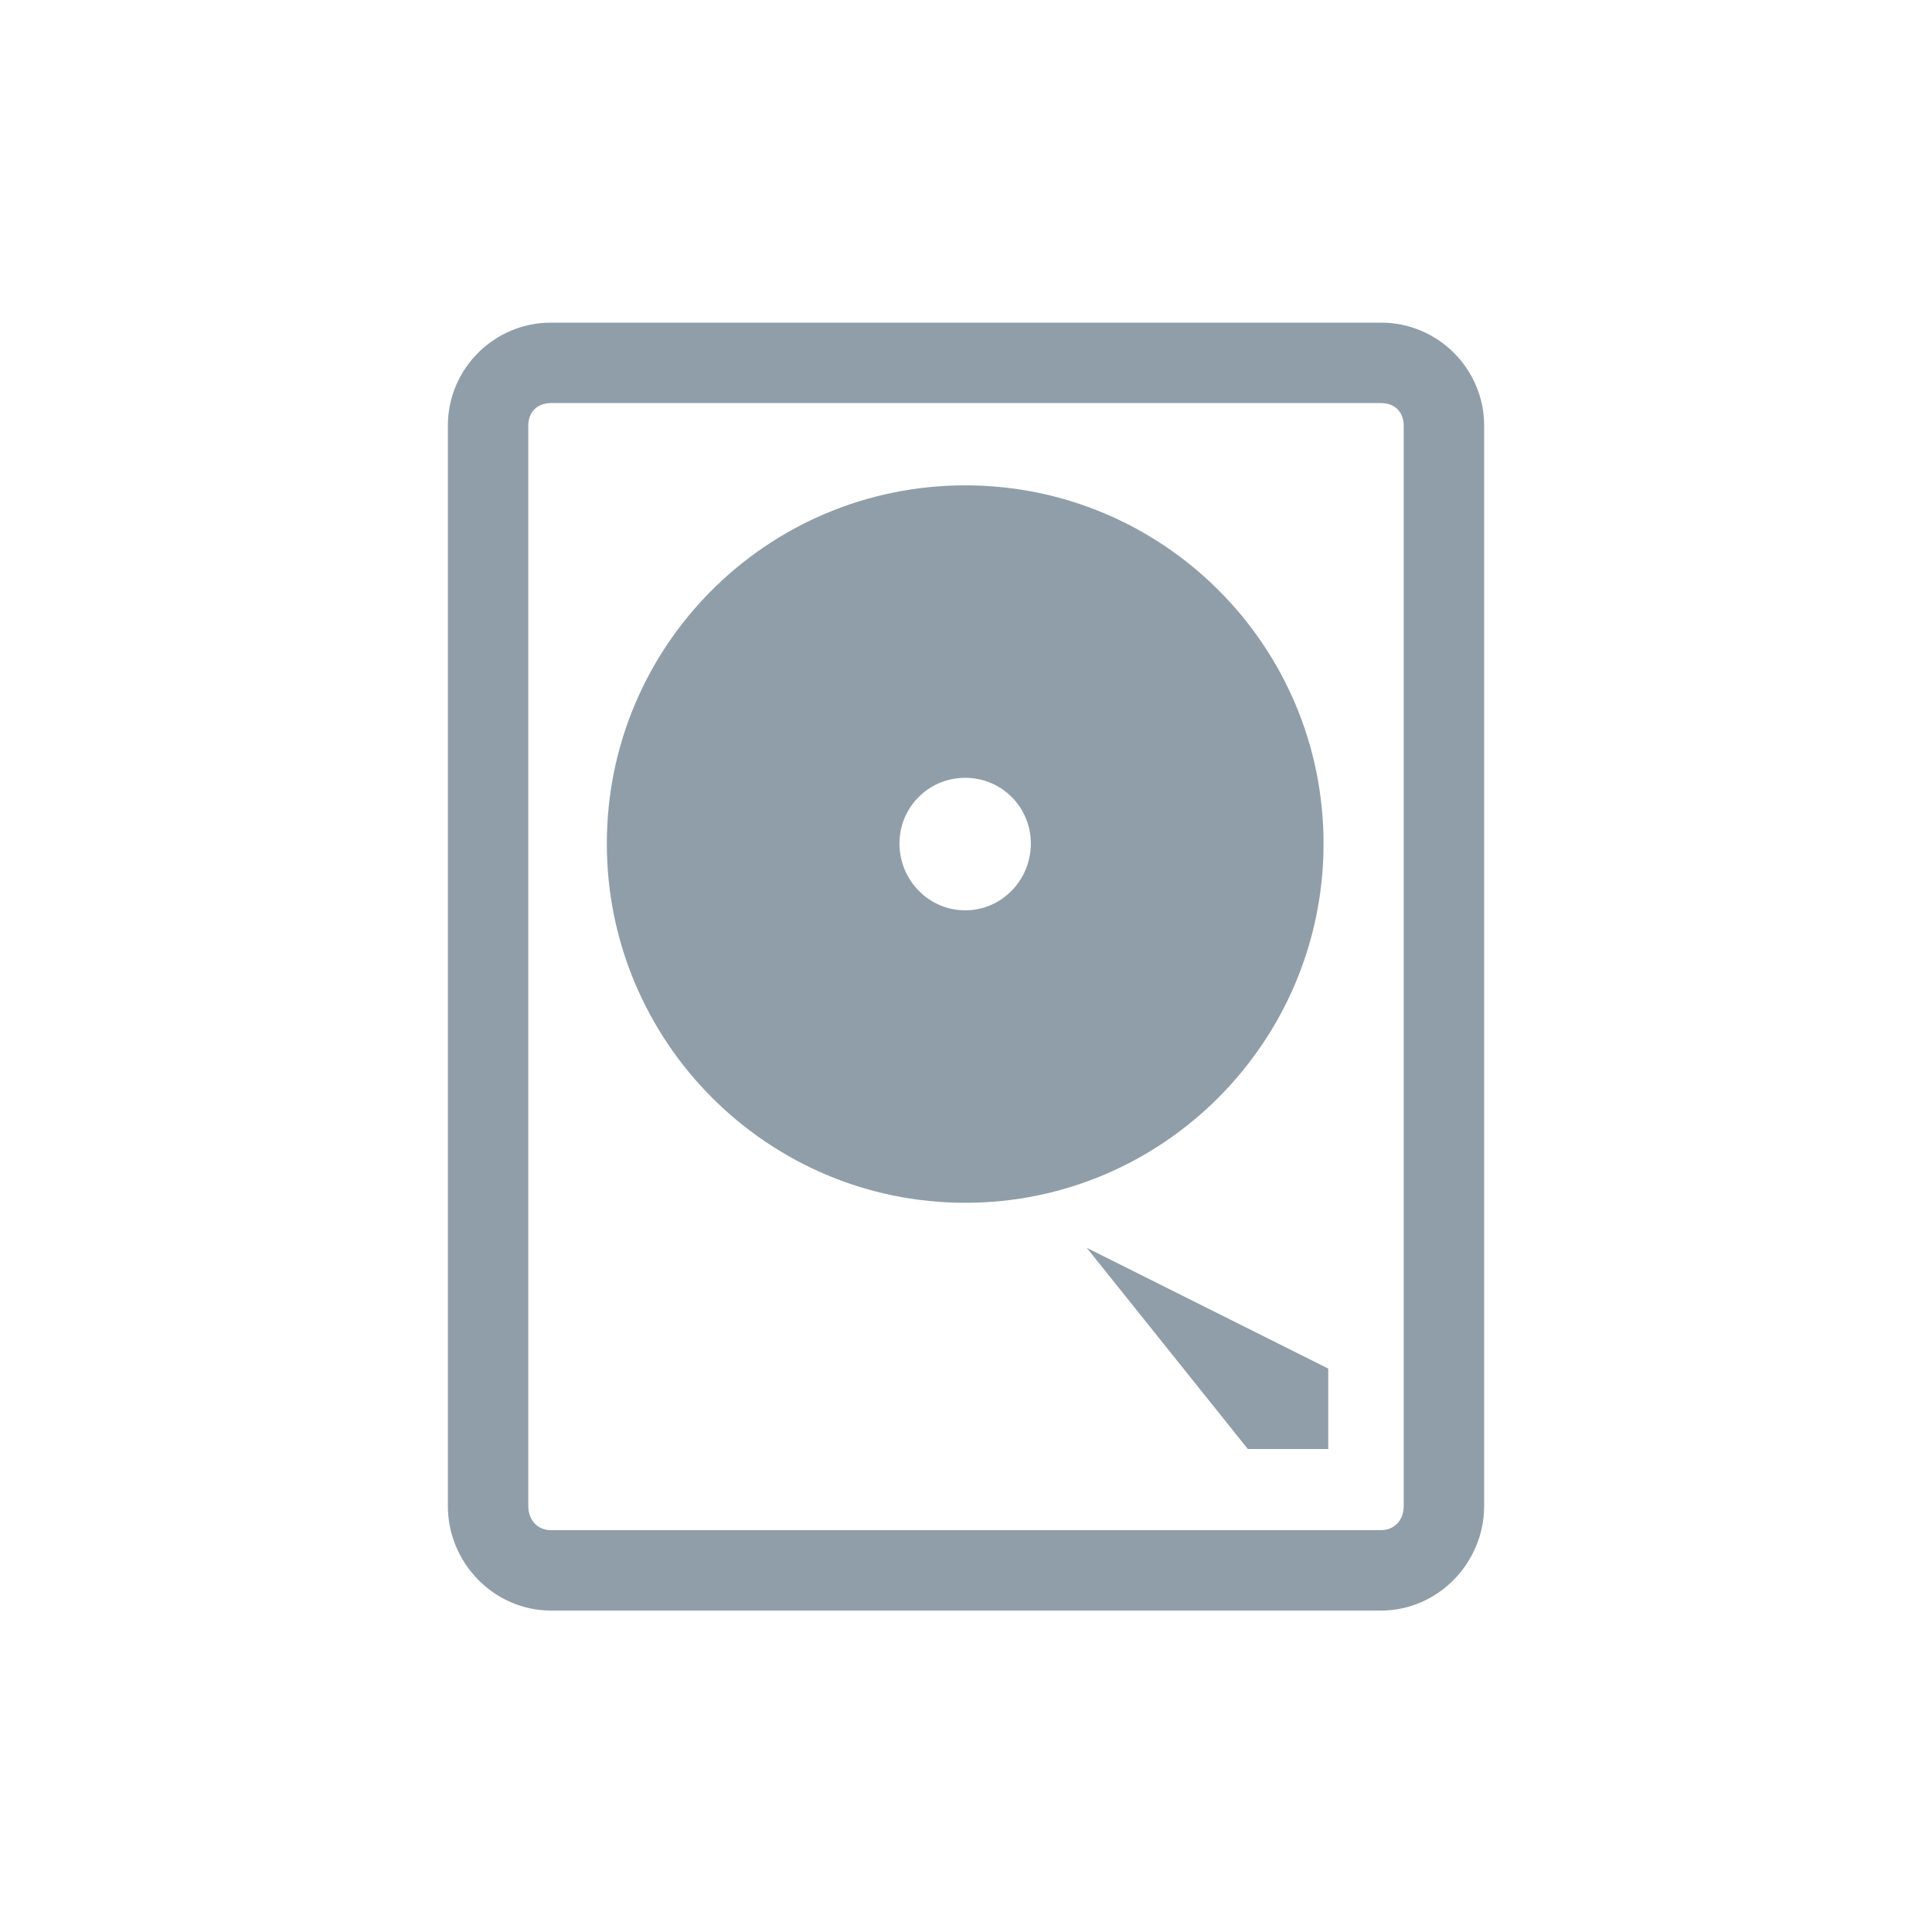
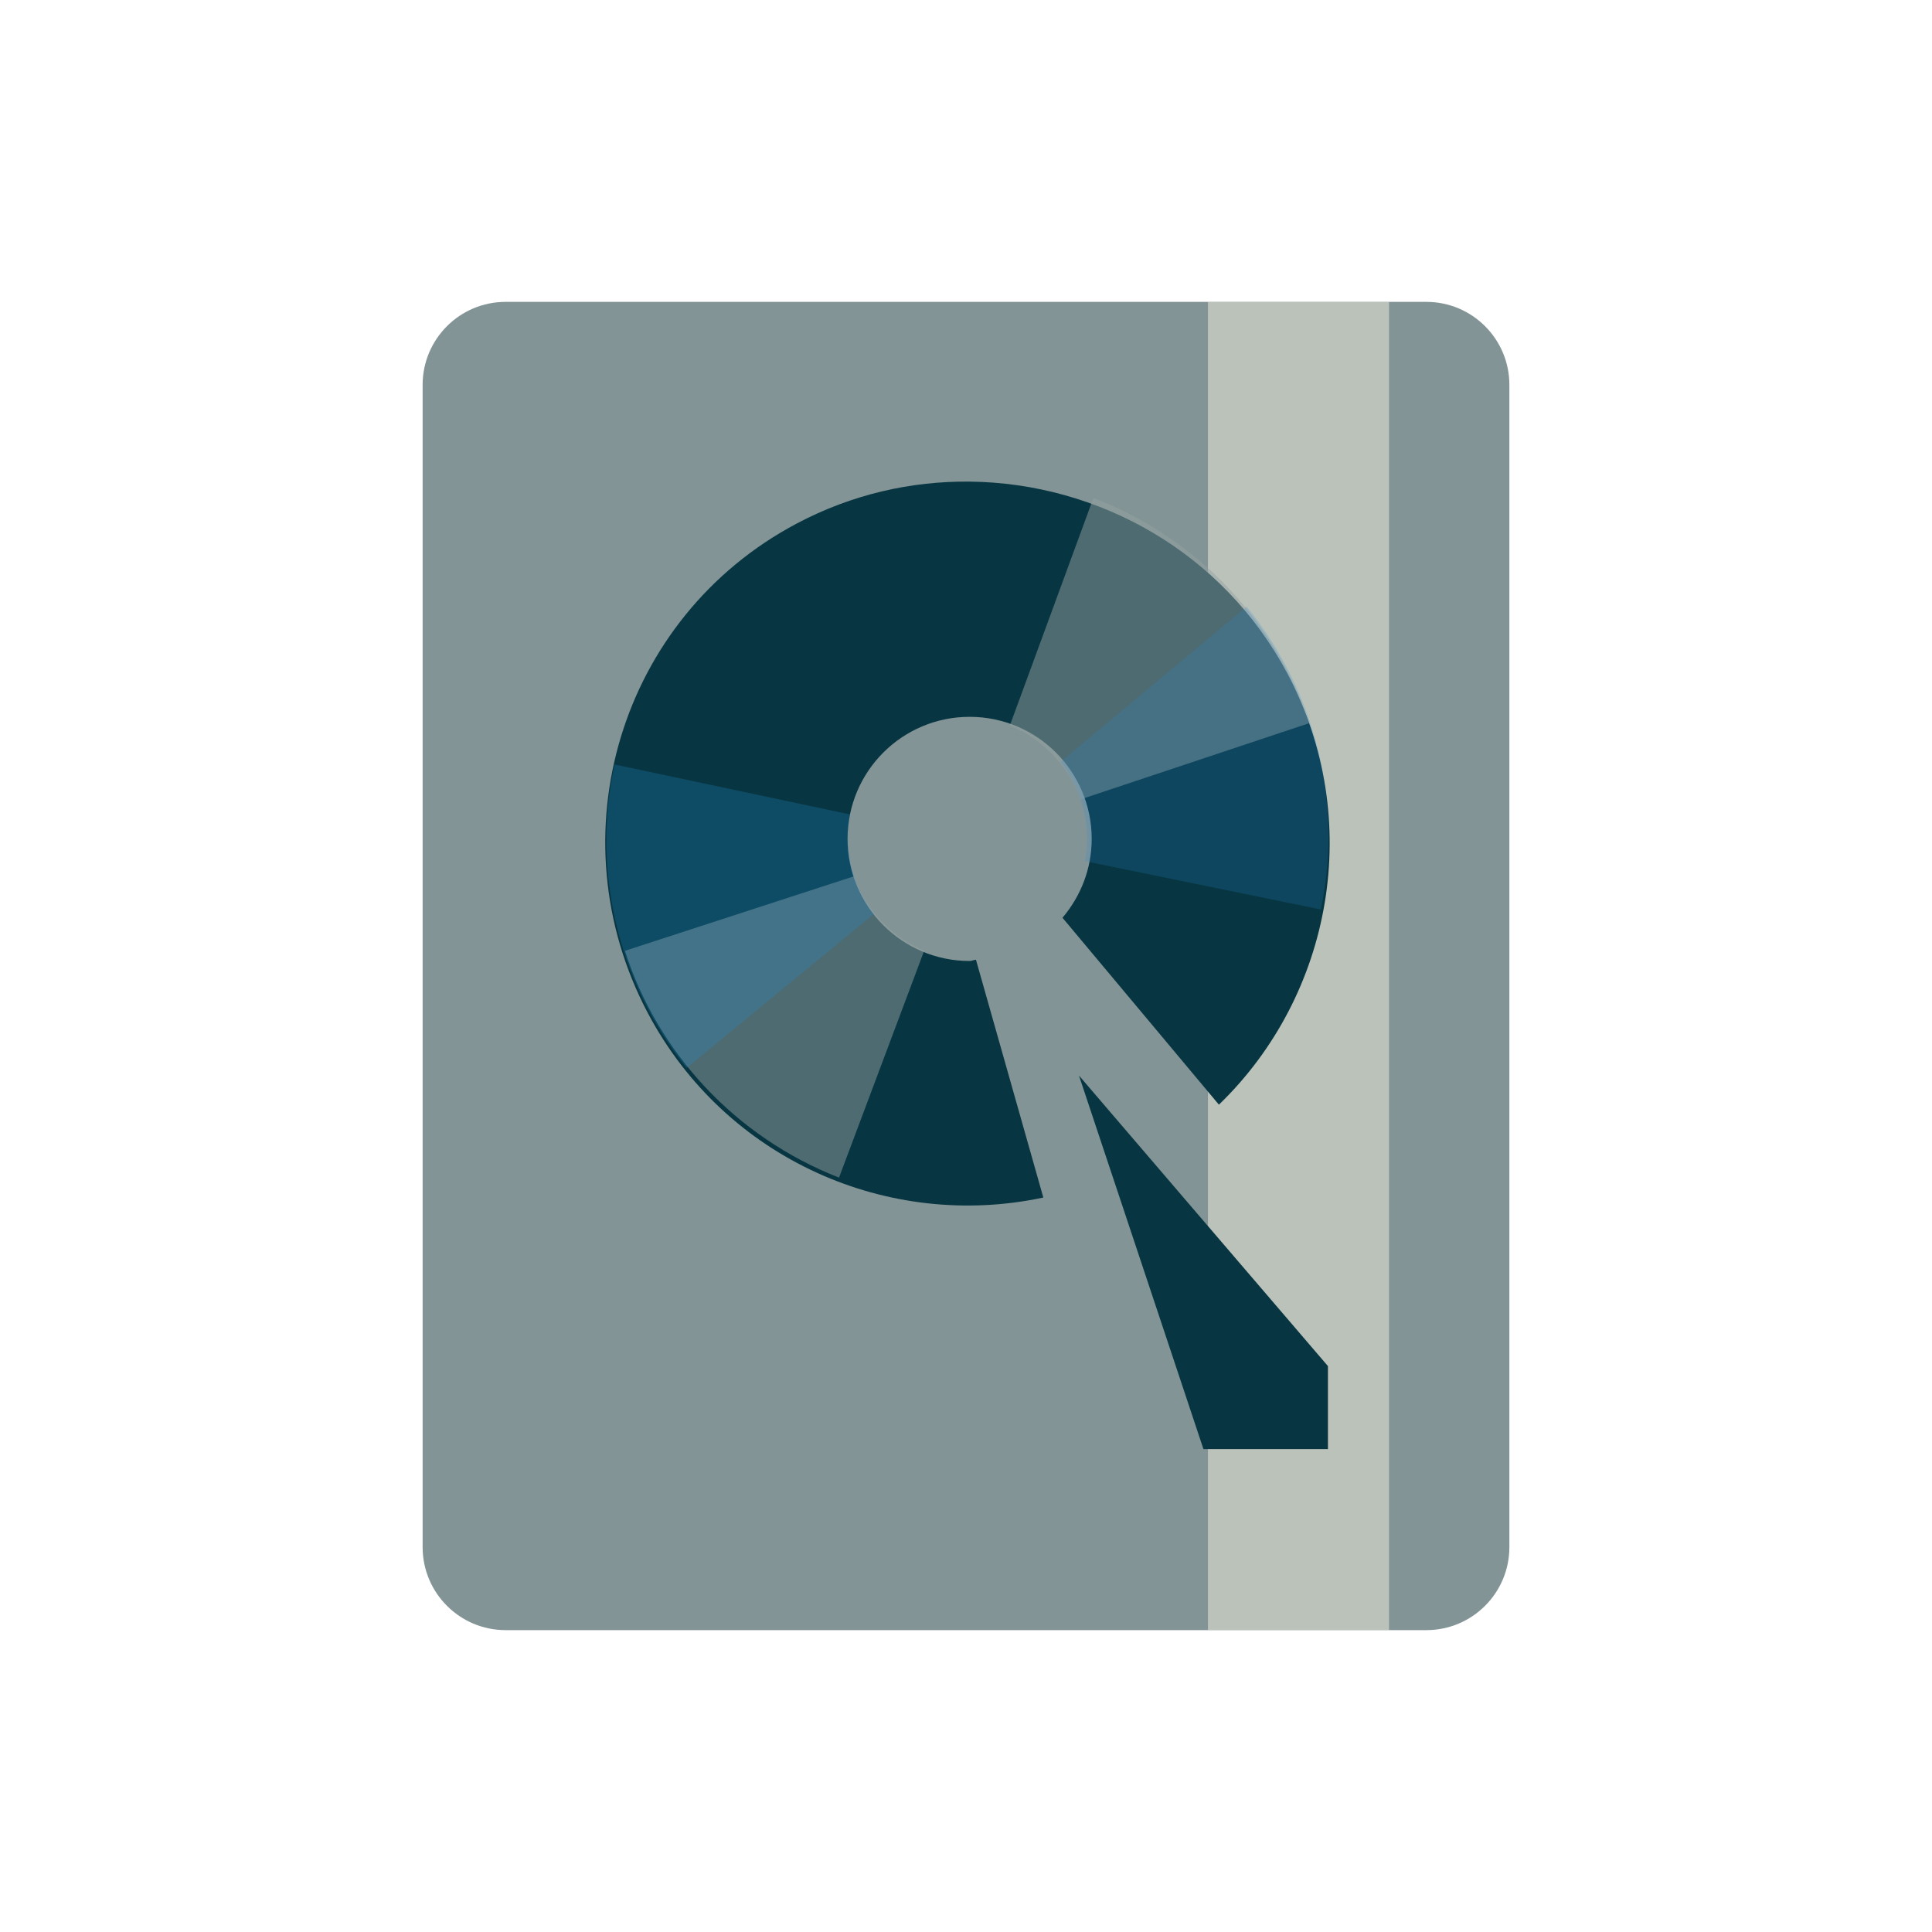
- <svg xmlns="http://www.w3.org/2000/svg" width="32" height="32" viewBox="0 0 32 32">
-   <g style="fill:#909ea9">
-     <path d="M 15.988 8.039 C 12.707 8.039 10.051 10.695 10.051 13.973 C 10.051 17.25 12.707 19.922 15.988 19.922 C 19.266 19.922 21.922 17.25 21.922 13.973 C 21.922 10.695 19.266 8.039 15.988 8.039 Z M 15.988 12.883 C 16.59 12.883 17.074 13.367 17.074 13.973 C 17.074 14.578 16.59 15.078 15.988 15.078 C 15.383 15.078 14.898 14.578 14.898 13.973 C 14.898 13.367 15.383 12.883 15.988 12.883 Z " />
-     <path d="M 9.125 5.344 C 8.184 5.344 7.418 6.109 7.418 7.051 L 7.418 24.945 C 7.418 25.887 8.184 26.676 9.125 26.676 L 22.875 26.676 C 23.816 26.676 24.582 25.887 24.582 24.945 L 24.582 7.051 C 24.582 6.109 23.816 5.344 22.875 5.344 Z M 9.125 6.676 L 22.875 6.676 C 23.102 6.676 23.25 6.824 23.25 7.051 L 23.25 24.945 C 23.25 25.172 23.102 25.344 22.875 25.344 L 9.125 25.344 C 8.898 25.344 8.75 25.172 8.75 24.945 L 8.75 7.051 C 8.75 6.824 8.898 6.676 9.125 6.676 Z " />
-     <path d="M 18 20.668 L 20.668 24 L 22 24 L 22 22.668 Z " />
-   </g>
+ <svg xmlns="http://www.w3.org/2000/svg" width="32" height="32" viewBox="0 0 32 32" id="svg2" version="1.1">
+   <defs id="defs14" />
+   <rect style="fill:#839496;fill-opacity:1;stroke:none" id="rect3011" width="18" height="22" x="7" y="5" ry="1.375" />
+   <rect style="opacity:0.464;fill:#fdf6e3;fill-opacity:1;stroke:none" id="rect3781" width="3" height="22" x="20.007" y="5" />
+   <path style="fill:#073642;fill-opacity:1" d="m 16.059,7.977 c -0.968,-0.01 -1.949,0.21 -2.864,0.695 -2.929,1.552 -4.016,5.18 -2.464,8.109 1.286,2.428 3.99,3.601 6.55,3.054 l -1.116,-3.939 c -0.037,0.002 -0.068,0.021 -0.105,0.021 -1.117,0 -2.022,-0.905 -2.022,-2.022 0,-1.117 0.905,-2.022 2.022,-2.022 1.117,0 2.022,0.905 2.022,2.022 0,0.499 -0.185,0.953 -0.484,1.306 l 2.591,3.096 C 22.065,16.485 22.607,13.579 21.324,11.157 20.257,9.144 18.188,7.999 16.059,7.977 z" id="path6" />
+   <path style="fill:#073642;fill-opacity:1;stroke:none" d="m 17.871,17.814 2.062,6.188 2.062,0 0,-1.375 z" id="path3879" />
+   <path style="opacity:0.495;fill:#93a1a1;fill-opacity:1" d="m 10.351,15.748 c 0.538,1.686 1.826,3.084 3.546,3.757 l 1.412,-3.762 c -0.204,-0.081 -0.387,-0.195 -0.563,-0.347 -0.283,-0.245 -0.491,-0.551 -0.602,-0.882 l -3.792,1.234 z" id="path6-5" />
+   <path style="opacity:0.246;fill:#268bd2;fill-opacity:1" d="m 10.179,12.662 c -0.377,1.729 0.039,3.584 1.192,5.027 l 3.104,-2.552 c -0.136,-0.172 -0.238,-0.363 -0.314,-0.582 -0.123,-0.354 -0.149,-0.722 -0.081,-1.065 l -3.901,-0.828 z" id="path6-5-8" />
+   <path style="opacity:0.495;fill:#93a1a1;fill-opacity:1" d="M 21.682,11.979 C 21.133,10.298 19.835,8.908 18.11,8.248 l -1.385,3.772 c 0.205,0.08 0.389,0.193 0.565,0.343 0.285,0.243 0.494,0.547 0.608,0.877 l 3.783,-1.261 z" id="path6-5-9" />
+   <path style="opacity:0.19;fill:#268bd2;fill-opacity:1" d="m 21.877,15.064 c 0.365,-1.731 -0.064,-3.584 -1.228,-5.018 l -3.085,2.574 c 0.137,0.171 0.24,0.361 0.318,0.58 0.126,0.353 0.155,0.721 0.088,1.064 l 3.907,0.8 z" id="path6-5-8-1" />
</svg>
